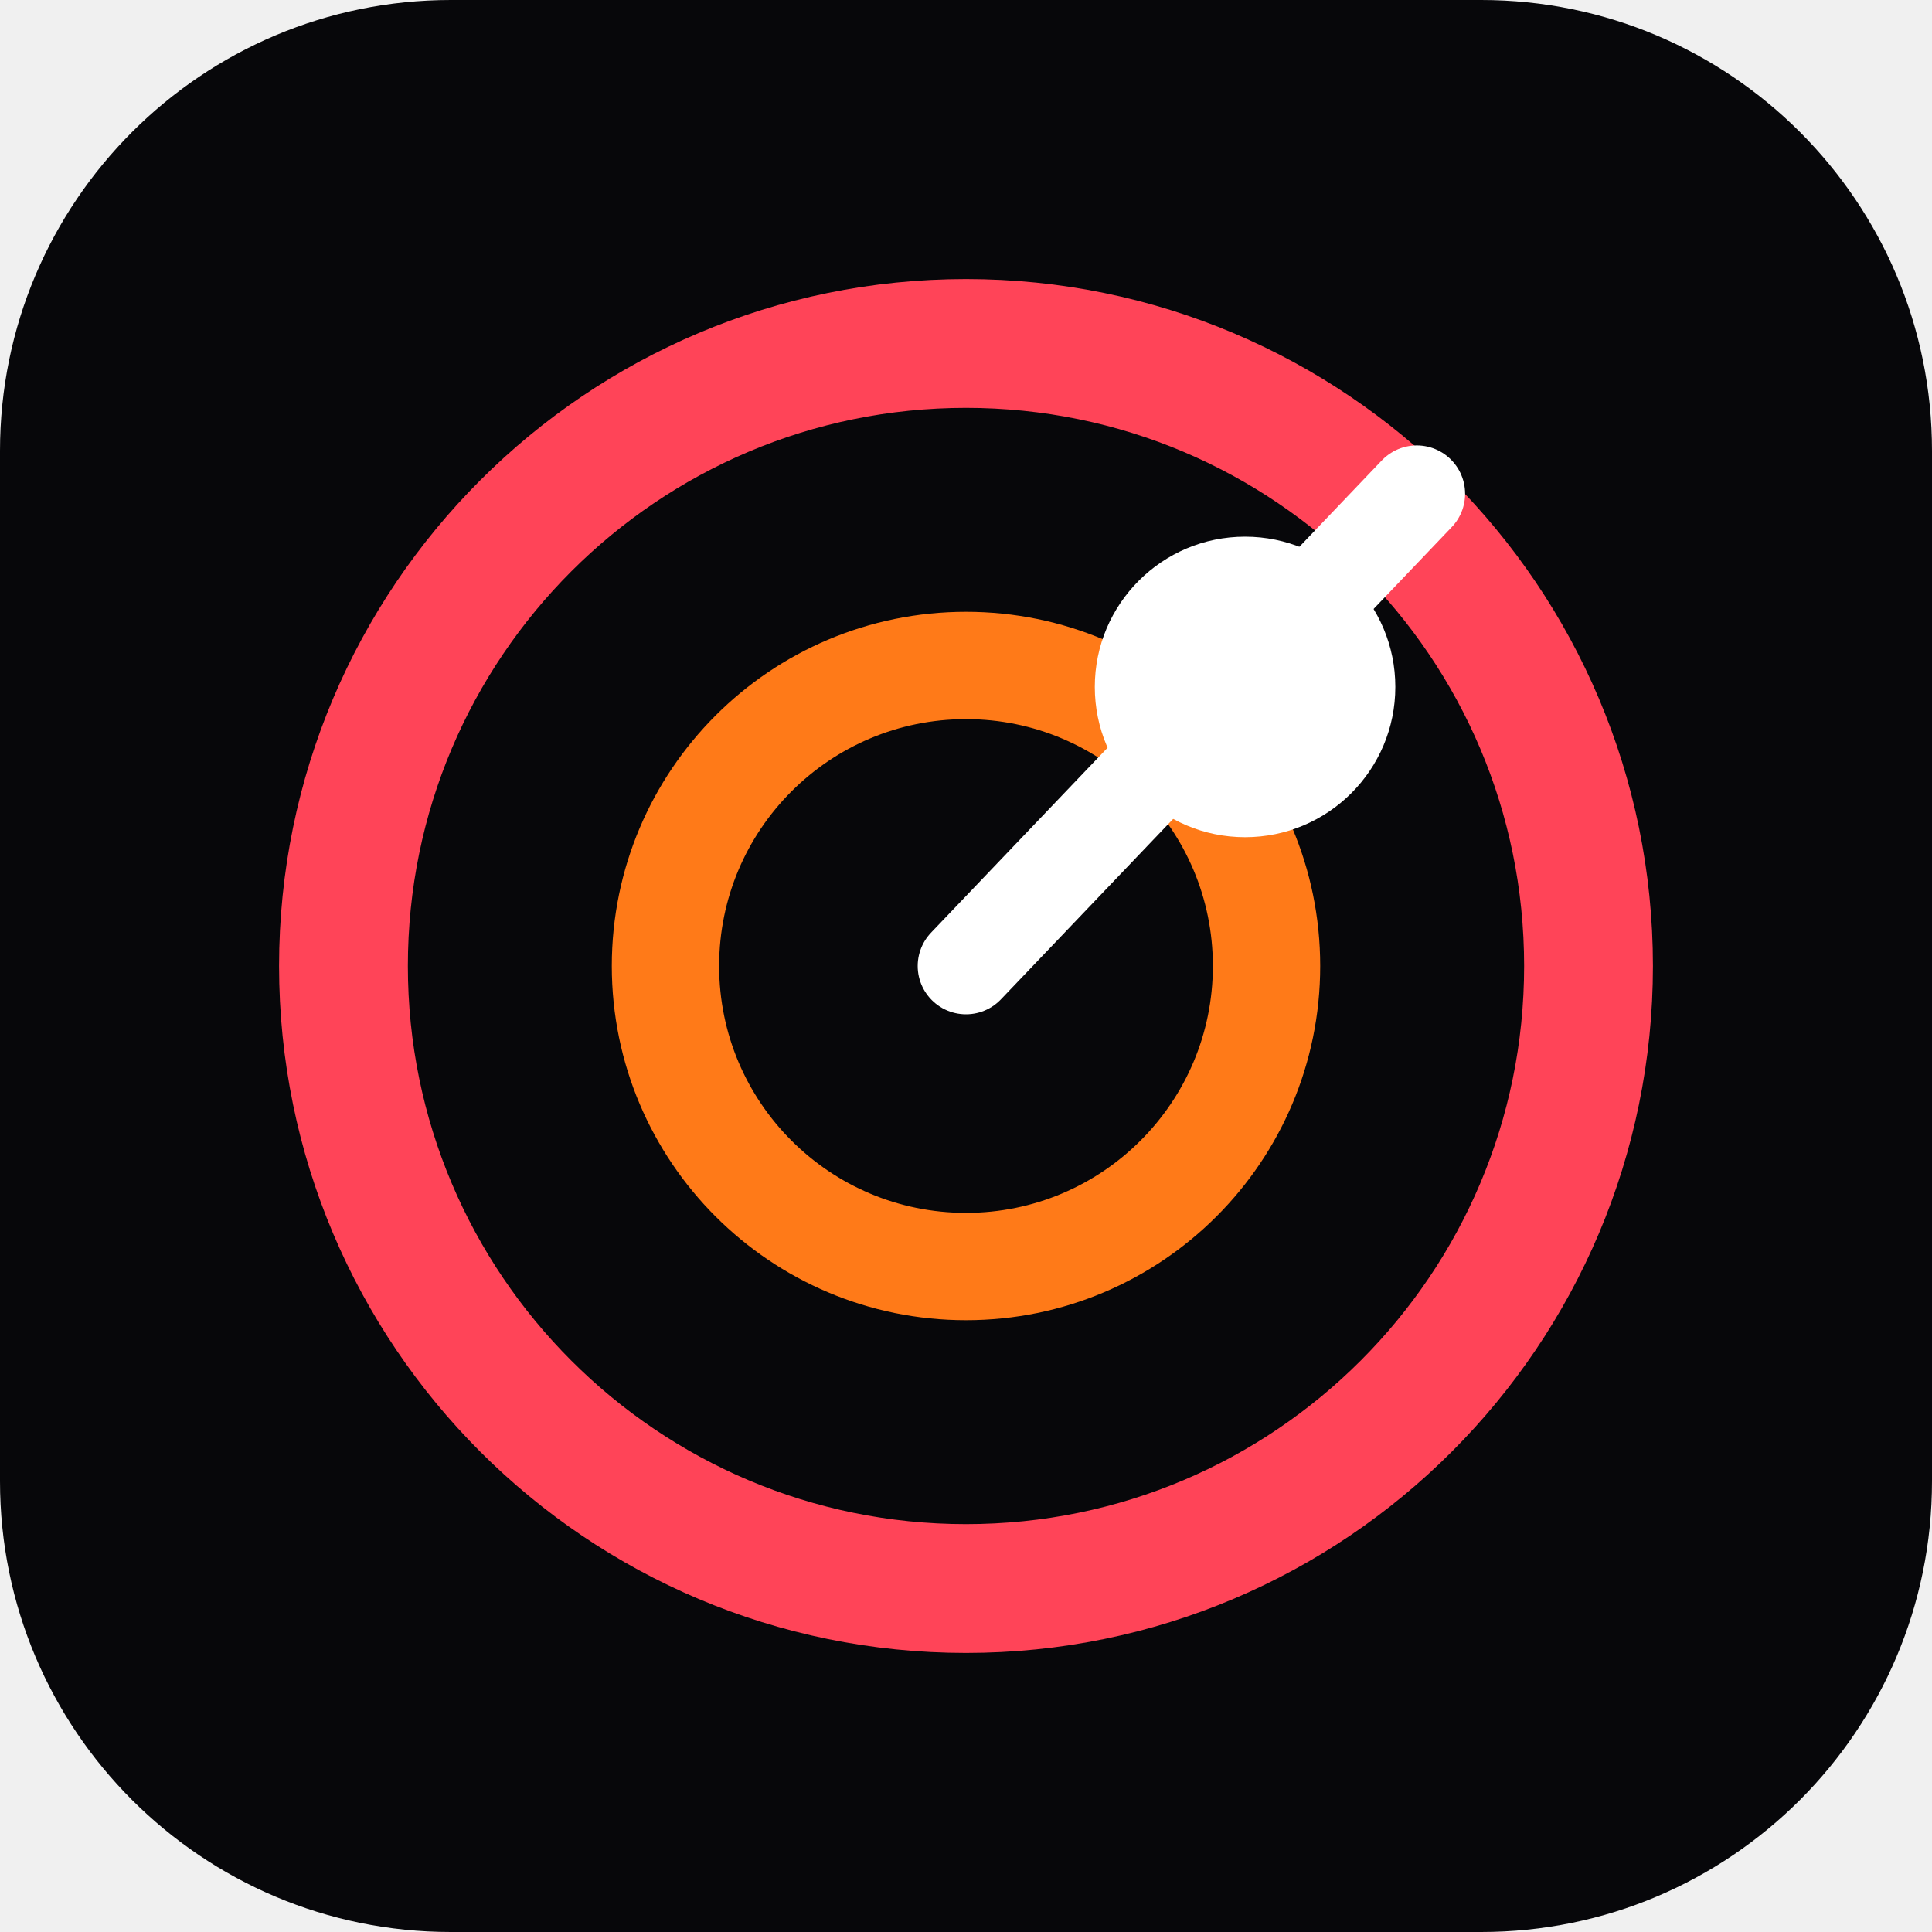
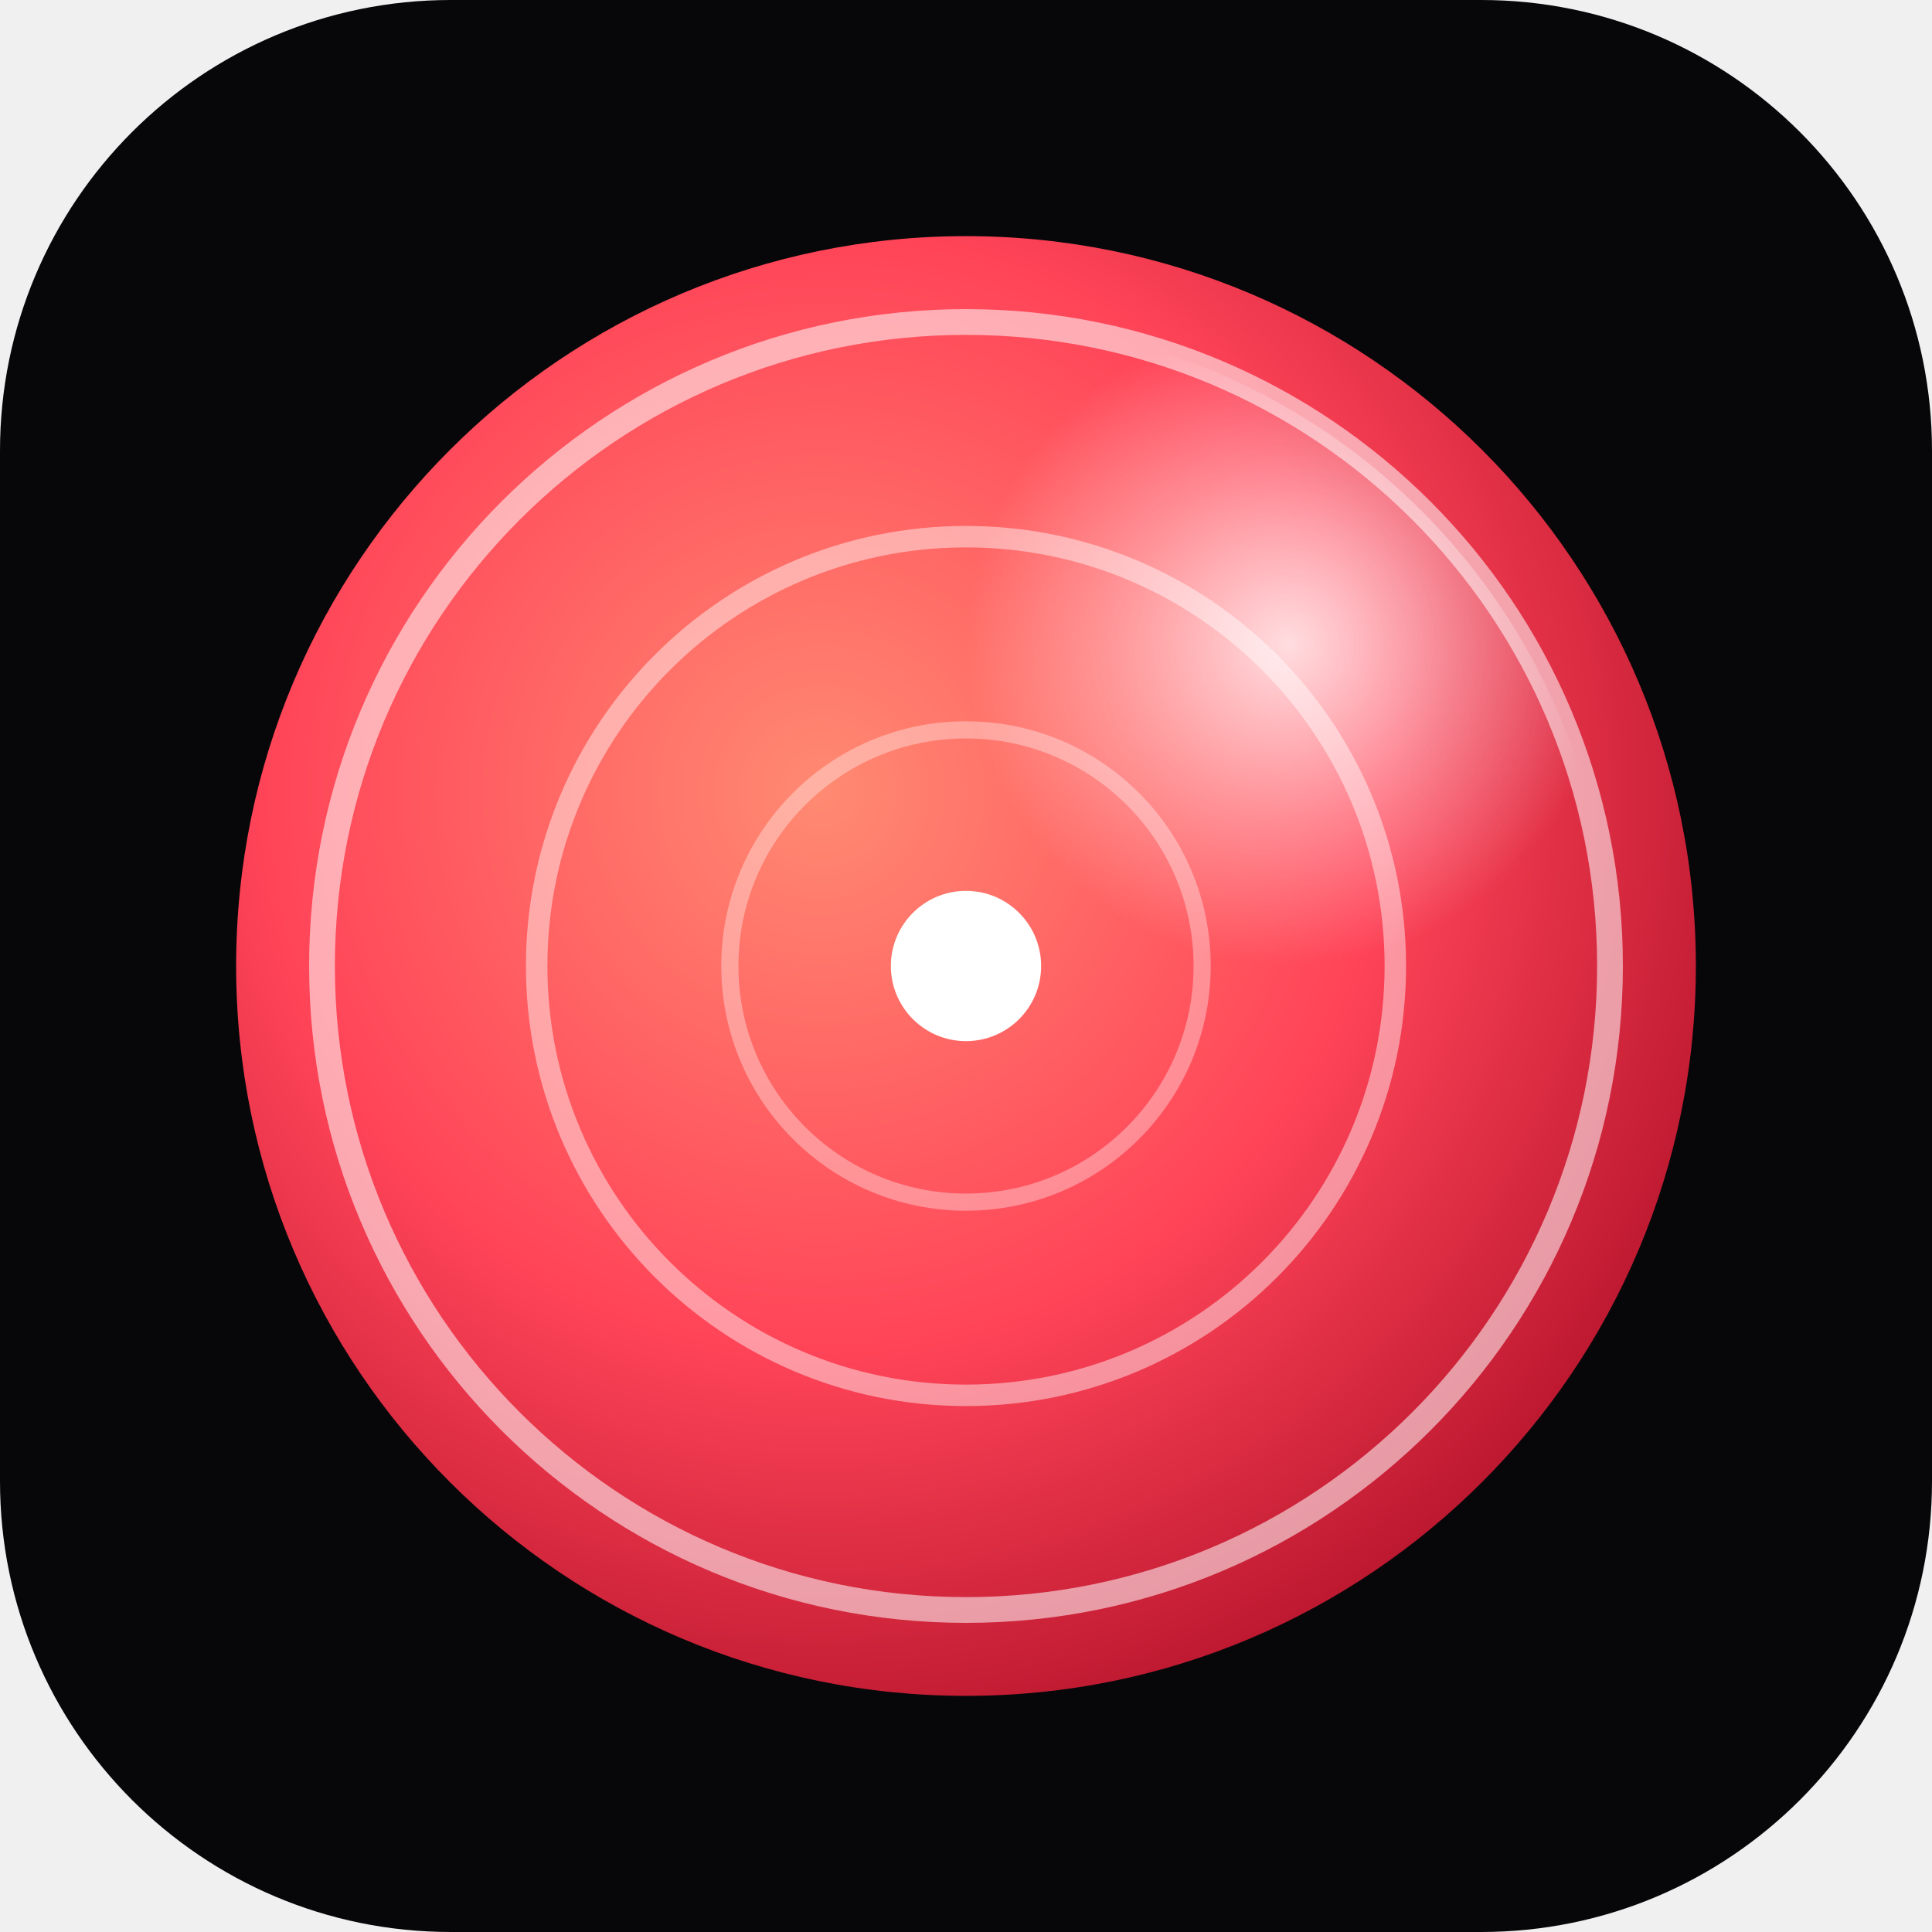
<svg xmlns="http://www.w3.org/2000/svg" viewBox="0 0 180 180" role="img" aria-labelledby="title">
+   <defs>
+     <radialGradient id="ti-disc" cx="40%" cy="38%" r="70%">
+       <stop offset="0%" stop-color="#ff8a72" />
+       <stop offset="55%" stop-color="#ff4458" />
+       <stop offset="100%" stop-color="#b3122a" />
+     </radialGradient>
+     <radialGradient id="ti-sweep" cx="50%" cy="50%" r="50%">
+       <stop offset="0%" stop-color="rgba(255,255,255,0.95)" />
+       <stop offset="55%" stop-color="rgba(255,255,255,0.4)" />
+       <stop offset="100%" stop-color="rgba(255,255,255,0)" />
+     </radialGradient>
+   </defs>
  <rect width="180" height="180" rx="42" fill="#07070a" />
-   <circle cx="90" cy="90" r="58" fill="none" stroke="#ff4458" stroke-width="12" />
-   <circle cx="90" cy="90" r="28" fill="none" stroke="#ff7a18" stroke-width="10" />
-   <circle cx="116" cy="64" r="14" fill="#ffffff" />
-   <path d="M90 90 132 46" stroke="#ffffff" stroke-width="9" stroke-linecap="round" />
+   <circle cx="90" cy="90" r="68" fill="url(#ti-disc)" />
+   <circle cx="90" cy="90" r="60" fill="none" stroke="rgba(255,255,255,0.55)" stroke-width="2.4" />
+   <circle cx="90" cy="90" r="40" fill="none" stroke="rgba(255,255,255,0.45)" stroke-width="2" />
+   <circle cx="90" cy="90" r="22" fill="none" stroke="rgba(255,255,255,0.35)" stroke-width="1.6" />
+   <path d="M90 90 L90 30 A60 60 0 0 1 150 90 Z" fill="url(#ti-sweep)" opacity="0.85" />
+   <circle cx="90" cy="90" r="7" fill="#ffffff" />
</svg>
